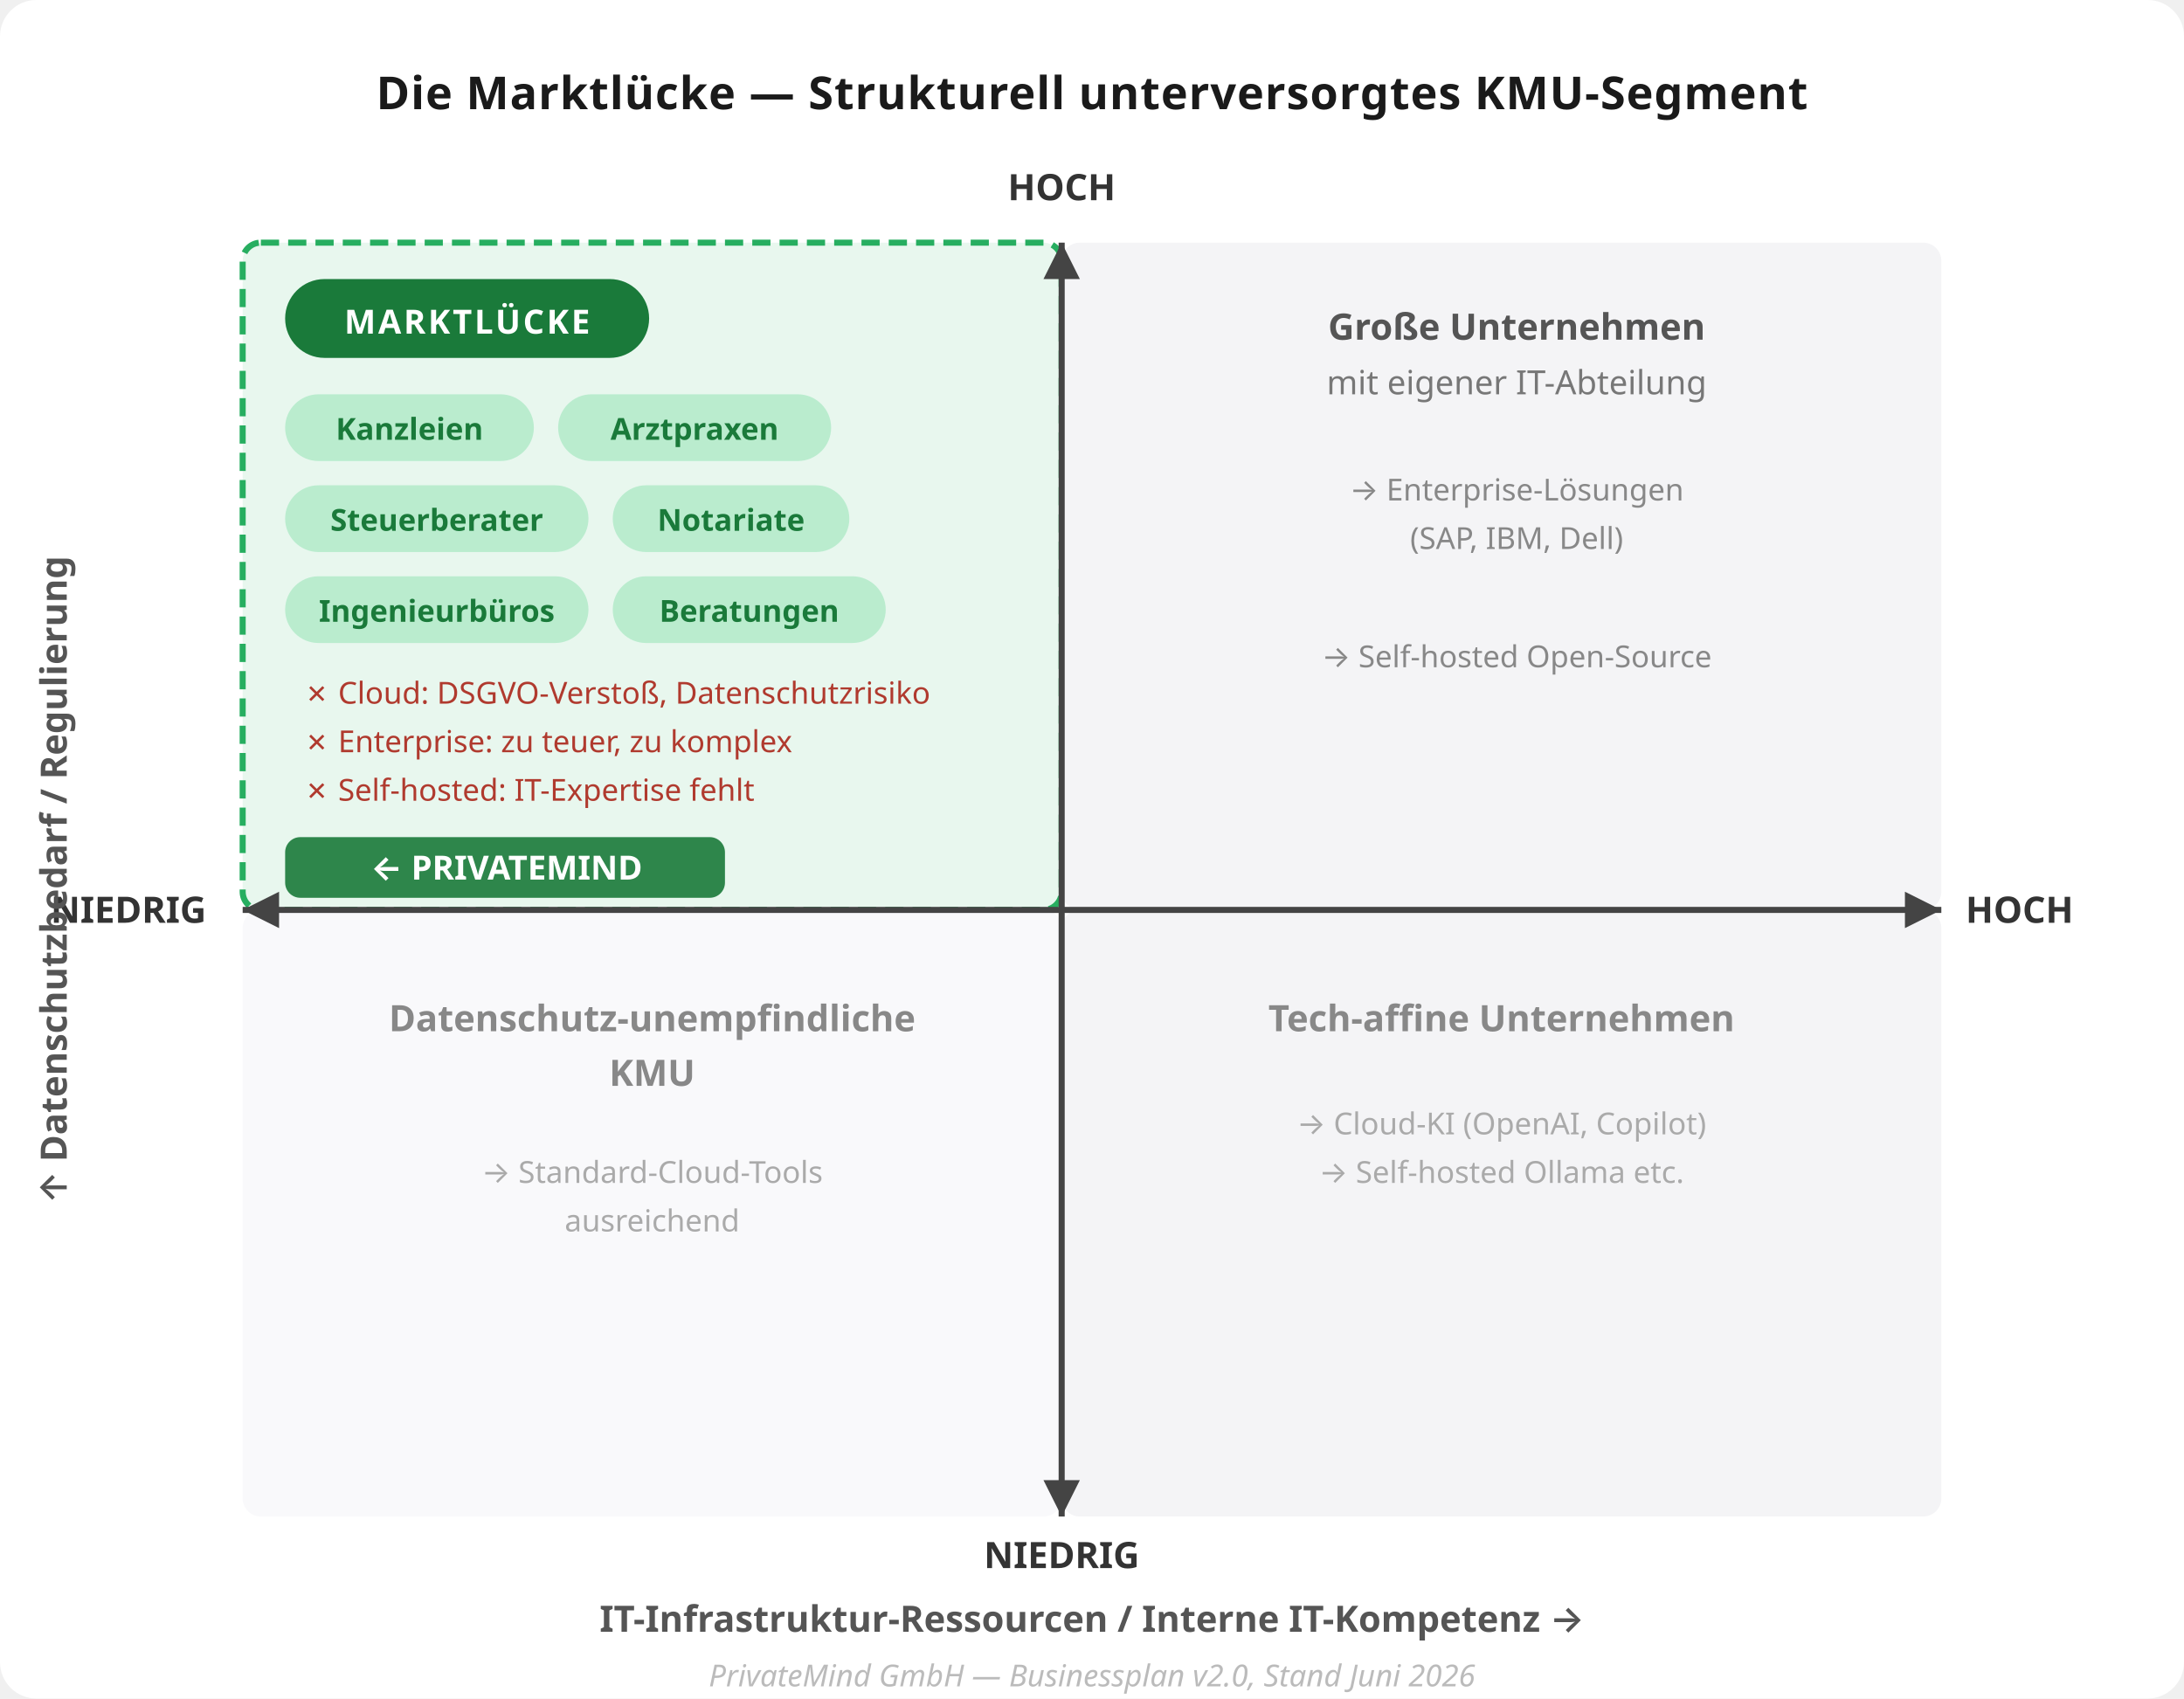
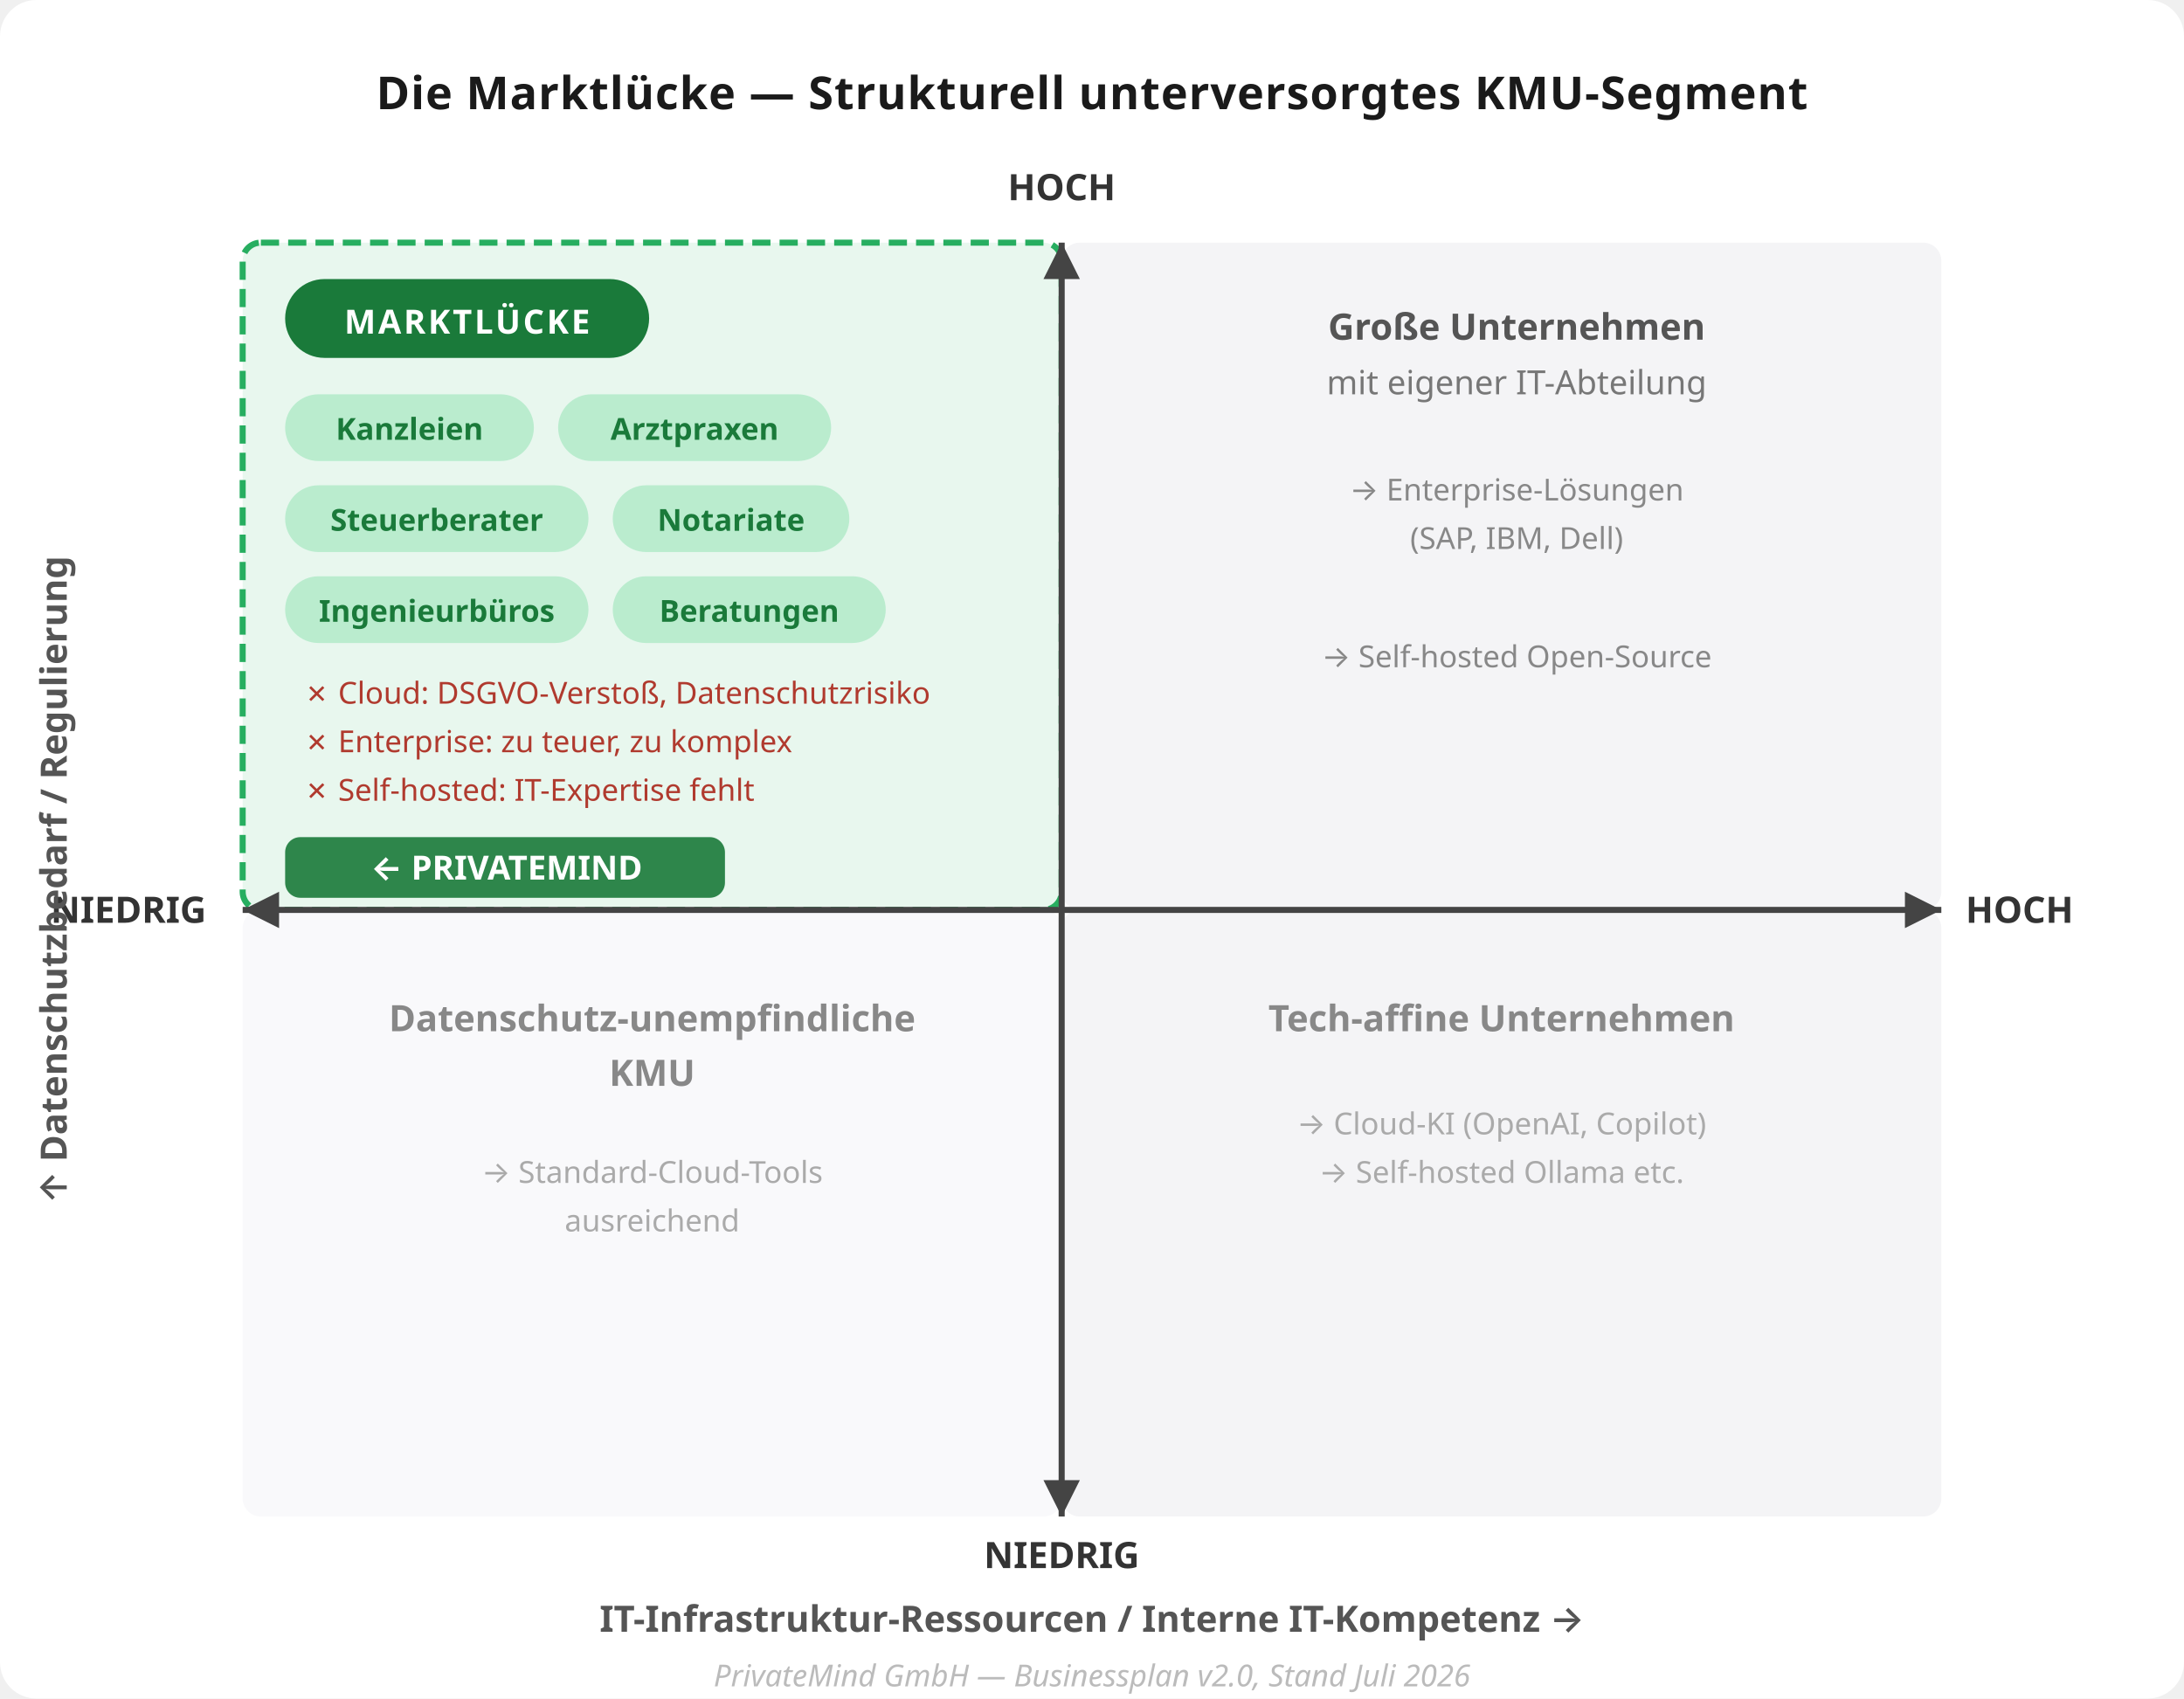
<svg xmlns="http://www.w3.org/2000/svg" width="720" height="560" font-family="'Segoe UI', system-ui, -apple-system, sans-serif">
  <rect width="720" height="560" fill="#ffffff" rx="12" />
  <text x="360" y="36" text-anchor="middle" font-size="15" font-weight="700" fill="#1a1a1a" letter-spacing="0.3">Die Marktlücke — Strukturell unterversorgtes KMU-Segment</text>
  <rect x="80" y="80" width="270" height="220" fill="#e8f7ee" rx="6" />
  <rect x="80" y="80" width="270" height="220" fill="none" stroke="#27ae60" stroke-width="2" stroke-dasharray="6,3" rx="6" />
  <rect x="350" y="80" width="290" height="220" fill="#f4f4f6" rx="6" />
  <rect x="80" y="300" width="270" height="200" fill="#f9f9fb" rx="6" />
  <rect x="350" y="300" width="290" height="200" fill="#f4f4f6" rx="6" />
  <line x1="80" y1="300" x2="640" y2="300" stroke="#444" stroke-width="2" />
  <line x1="350" y1="80" x2="350" y2="500" stroke="#444" stroke-width="2" />
  <polygon points="640,300 628,294 628,306" fill="#444" />
  <polygon points="80,300 92,294 92,306" fill="#444" />
  <polygon points="350,80 344,92 356,92" fill="#444" />
  <polygon points="350,500 344,488 356,488" fill="#444" />
  <text x="648" y="300" font-size="12" font-weight="700" fill="#333" dominant-baseline="middle">HOCH</text>
  <text x="68" y="300" font-size="12" font-weight="700" fill="#333" text-anchor="end" dominant-baseline="middle">NIEDRIG</text>
  <text x="350" y="66" font-size="12" font-weight="700" fill="#333" text-anchor="middle">HOCH</text>
  <text x="350" y="517" font-size="12" font-weight="700" fill="#333" text-anchor="middle">NIEDRIG</text>
  <text x="360" y="538" font-size="12" font-weight="600" fill="#555" text-anchor="middle">IT-Infrastruktur-Ressourcen / Interne IT-Kompetenz  →</text>
  <text transform="rotate(-90, 22, 290)" x="22" y="290" font-size="12" font-weight="600" fill="#555" text-anchor="middle">↑  Datenschutzbedarf / Regulierung</text>
  <rect x="94" y="92" width="120" height="26" rx="13" fill="#1a7a3a" />
  <text x="154" y="110" text-anchor="middle" font-size="11" font-weight="700" fill="white" letter-spacing="0.8">MARKTLÜCKE</text>
  <rect x="94" y="130" width="82" height="22" rx="11" fill="#2ecc71" opacity="0.25" />
  <text x="135" y="145" text-anchor="middle" font-size="10" font-weight="600" fill="#1a7a3a">Kanzleien</text>
  <rect x="184" y="130" width="90" height="22" rx="11" fill="#2ecc71" opacity="0.25" />
  <text x="229" y="145" text-anchor="middle" font-size="10" font-weight="600" fill="#1a7a3a">Arztpraxen</text>
  <rect x="94" y="160" width="100" height="22" rx="11" fill="#2ecc71" opacity="0.25" />
  <text x="144" y="175" text-anchor="middle" font-size="10" font-weight="600" fill="#1a7a3a">Steuerberater</text>
  <rect x="202" y="160" width="78" height="22" rx="11" fill="#2ecc71" opacity="0.25" />
  <text x="241" y="175" text-anchor="middle" font-size="10" font-weight="600" fill="#1a7a3a">Notariate</text>
  <rect x="94" y="190" width="100" height="22" rx="11" fill="#2ecc71" opacity="0.25" />
  <text x="144" y="205" text-anchor="middle" font-size="10" font-weight="600" fill="#1a7a3a">Ingenieurbüros</text>
  <rect x="202" y="190" width="90" height="22" rx="11" fill="#2ecc71" opacity="0.25" />
  <text x="247" y="205" text-anchor="middle" font-size="10" font-weight="600" fill="#1a7a3a">Beratungen</text>
  <text x="100" y="232" font-size="10" fill="#b03a2e">✗  Cloud: DSGVO-Verstoß, Datenschutzrisiko</text>
  <text x="100" y="248" font-size="10" fill="#b03a2e">✗  Enterprise: zu teuer, zu komplex</text>
  <text x="100" y="264" font-size="10" fill="#b03a2e">✗  Self-hosted: IT-Expertise fehlt</text>
  <rect x="94" y="276" width="145" height="20" rx="5" fill="#1a7a3a" opacity="0.9" />
  <text x="167" y="290" text-anchor="middle" font-size="11" font-weight="700" fill="white">← PRIVATEMIND</text>
  <text x="500" y="112" text-anchor="middle" font-size="12" font-weight="600" fill="#555">Große Unternehmen</text>
  <text x="500" y="130" text-anchor="middle" font-size="11" fill="#777">mit eigener IT-Abteilung</text>
  <text x="500" y="165" text-anchor="middle" font-size="10" fill="#888">→ Enterprise-Lösungen</text>
  <text x="500" y="181" text-anchor="middle" font-size="10" fill="#888">(SAP, IBM, Dell)</text>
  <text x="500" y="220" text-anchor="middle" font-size="10" fill="#888">→ Self-hosted Open-Source</text>
  <text x="215" y="340" text-anchor="middle" font-size="12" font-weight="600" fill="#888">Datenschutz-unempfindliche</text>
  <text x="215" y="358" text-anchor="middle" font-size="12" font-weight="600" fill="#888">KMU</text>
  <text x="215" y="390" text-anchor="middle" font-size="10" fill="#aaa">→ Standard-Cloud-Tools</text>
  <text x="215" y="406" text-anchor="middle" font-size="10" fill="#aaa">ausreichend</text>
  <text x="495" y="340" text-anchor="middle" font-size="12" font-weight="600" fill="#888">Tech-affine Unternehmen</text>
  <text x="495" y="374" text-anchor="middle" font-size="10" fill="#aaa">→ Cloud-KI (OpenAI, Copilot)</text>
  <text x="495" y="390" text-anchor="middle" font-size="10" fill="#aaa">→ Self-hosted Ollama etc.</text>
-   <text x="360" y="556" text-anchor="middle" font-size="10" fill="#bbb" font-style="italic">PrivateMind GmbH — Businessplan v2.0, Stand Juni 2026</text>
+   <text x="360" y="556" text-anchor="middle" font-size="10" fill="#bbb" font-style="italic">PrivateMind GmbH — Businessplan v2.0, Stand Juli 2026</text>
</svg>
